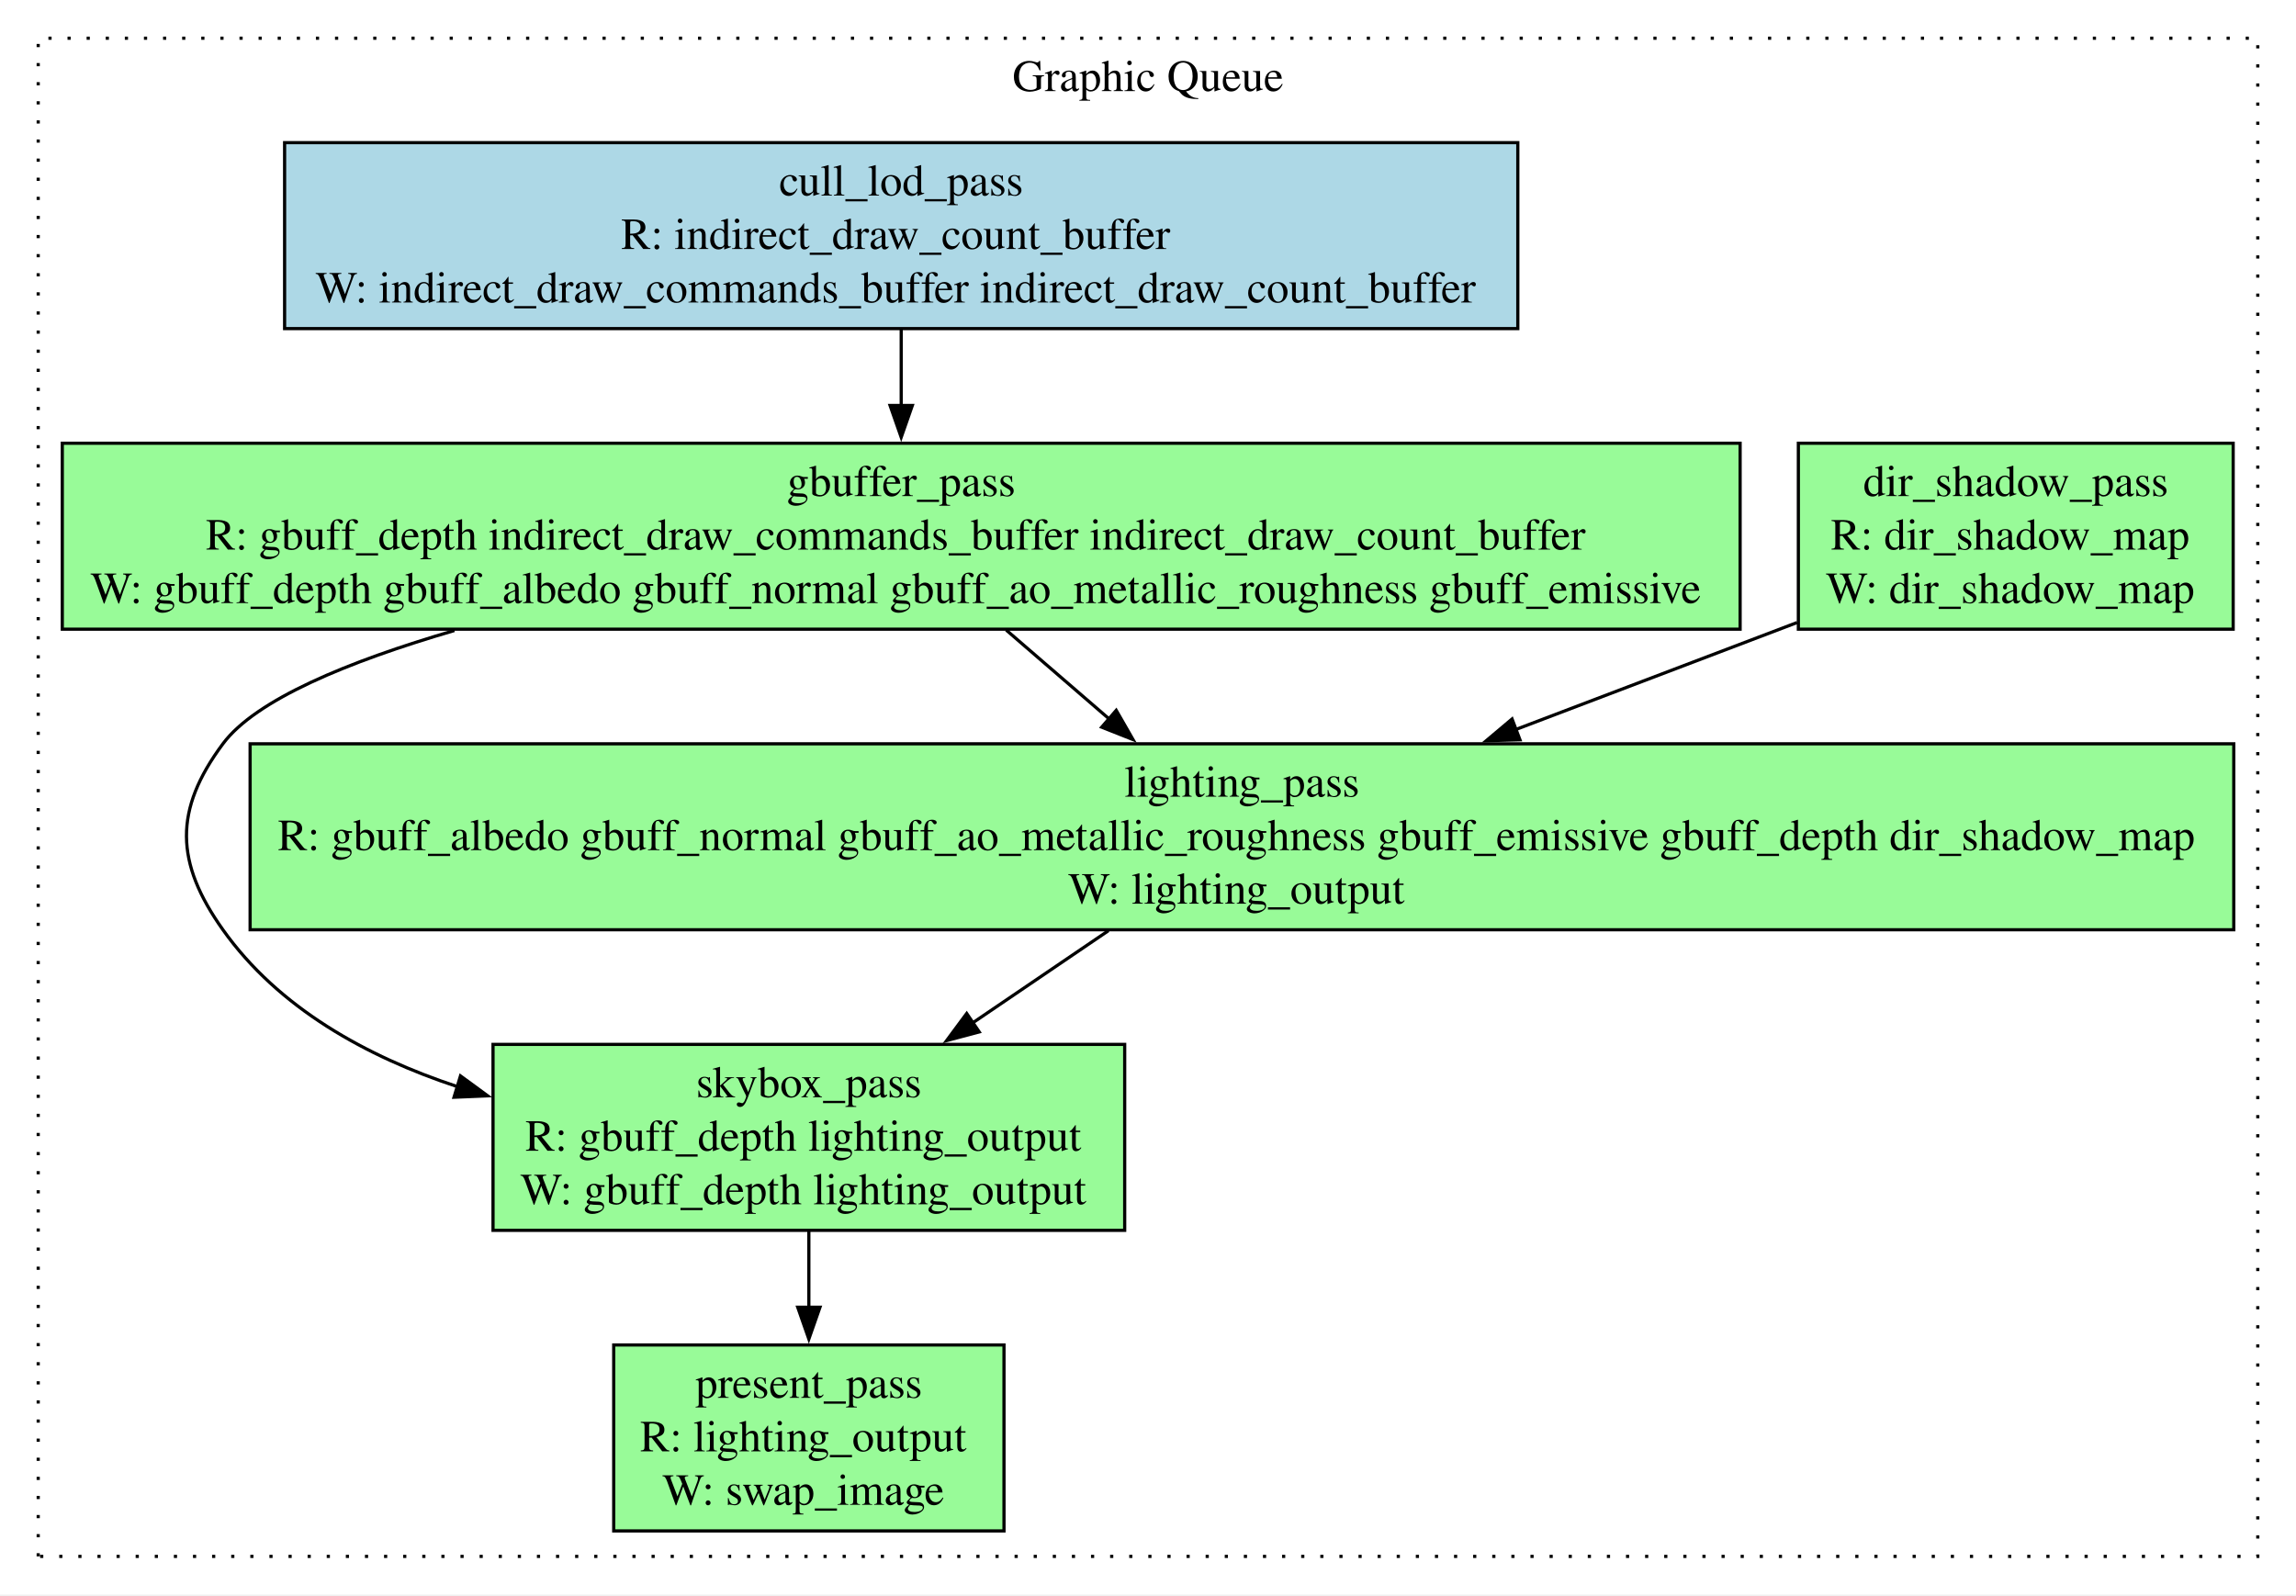
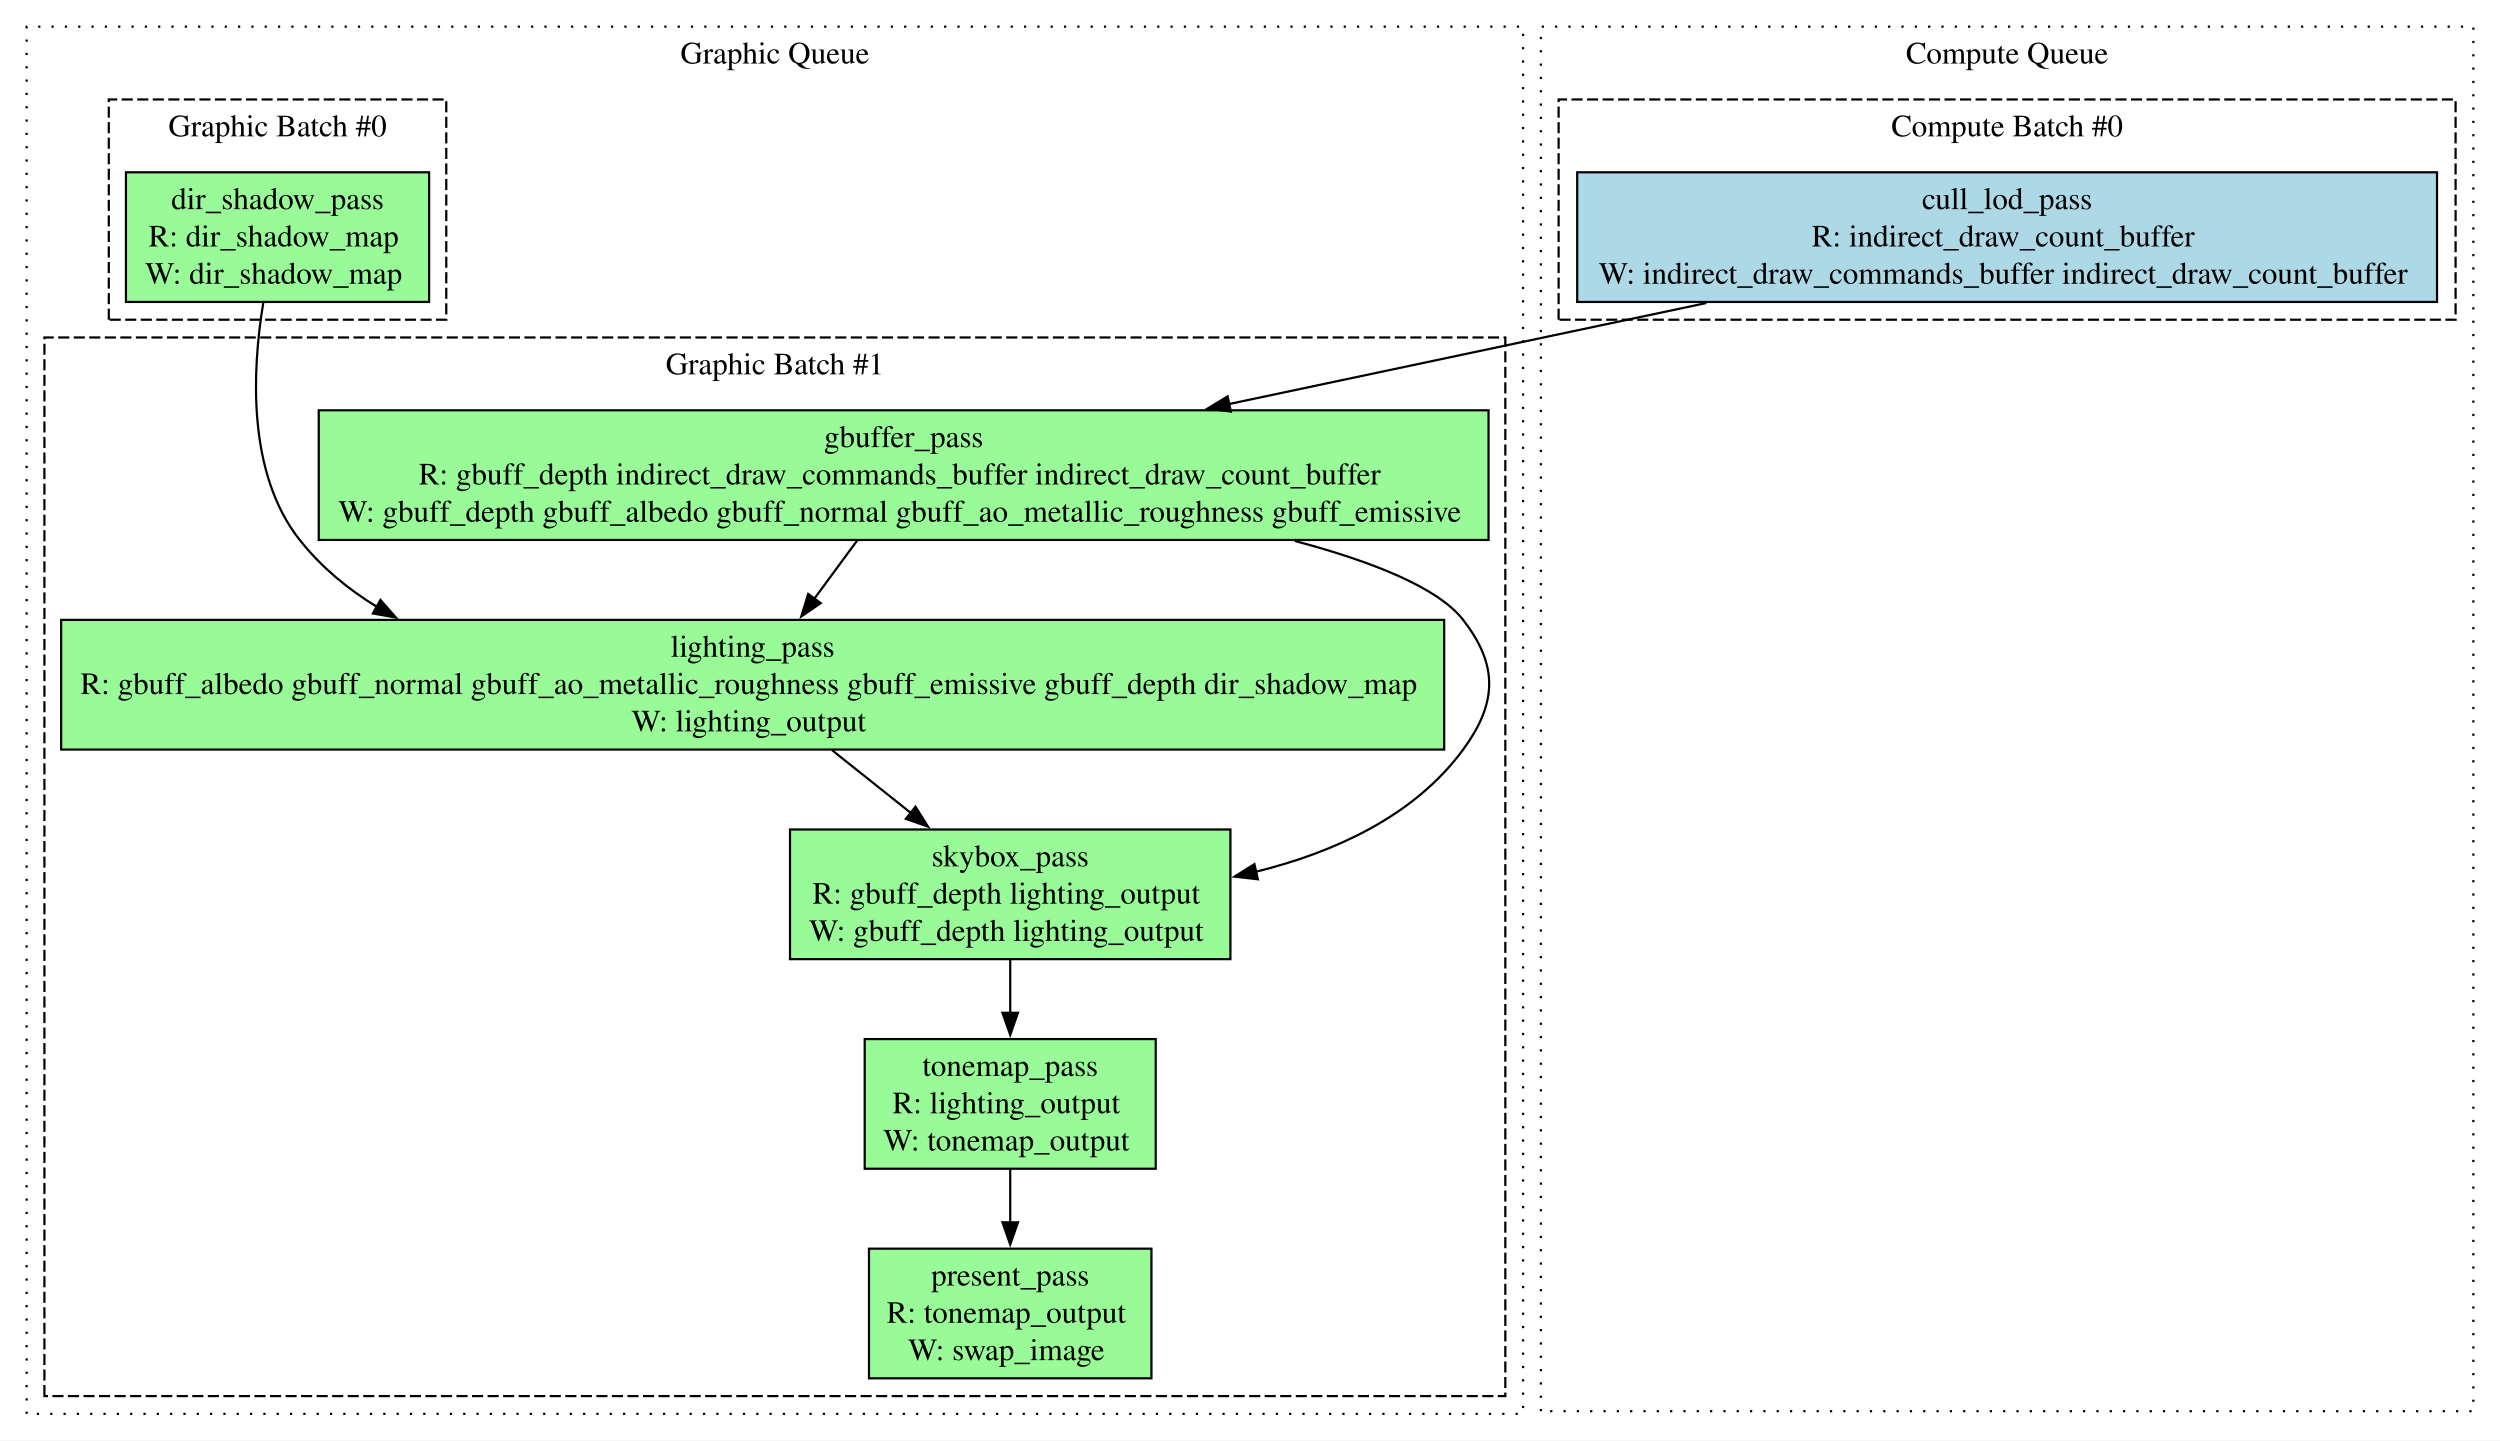
- <svg xmlns="http://www.w3.org/2000/svg" width="721pt" height="501pt" viewBox="0.00 0.00 721.00 501.00">
-   <g id="graph0" class="graph" transform="scale(1 1) rotate(0) translate(4 496.8)">
-     <polygon fill="white" stroke="none" points="-4,4 -4,-496.8 717,-496.8 717,4 -4,4" />
+ <svg xmlns="http://www.w3.org/2000/svg" width="1126pt" height="649pt" viewBox="0.00 0.00 1126.00 649.00">
+   <g id="graph0" class="graph" transform="scale(1 1) rotate(0) translate(4 644.8)">
+     <polygon fill="white" stroke="none" points="-4,4 -4,-644.8 1122,-644.8 1122,4 -4,4" />
    <g id="clust1" class="cluster">
-       <polygon fill="none" stroke="black" stroke-dasharray="1,5" points="8,-8 8,-484.8 705,-484.8 705,-8 8,-8" />
-       <text xml:space="preserve" text-anchor="middle" x="356.5" y="-468.2" font-family="Times,serif" font-size="14.00">Graphic Queue</text>
+       <polygon fill="none" stroke="black" stroke-dasharray="1,5" points="8,-8 8,-632.8 682,-632.8 682,-8 8,-8" />
+       <text xml:space="preserve" text-anchor="middle" x="345" y="-616.2" font-family="Times,serif" font-size="14.00">Graphic Queue</text>
    </g>
+     <g id="clust2" class="cluster">
+       <polygon fill="none" stroke="black" stroke-dasharray="5,2" points="45,-500.8 45,-600 197,-600 197,-500.8 45,-500.8" />
+       <text xml:space="preserve" text-anchor="middle" x="121" y="-583.4" font-family="Times,serif" font-size="14.00">Graphic Batch #0</text>
+     </g>
+     <g id="clust3" class="cluster">
+       <polygon fill="none" stroke="black" stroke-dasharray="5,2" points="16,-16 16,-492.8 674,-492.8 674,-16 16,-16" />
+       <text xml:space="preserve" text-anchor="middle" x="345" y="-476.2" font-family="Times,serif" font-size="14.00">Graphic Batch #1</text>
+     </g>
+     <g id="clust4" class="cluster">
+       <polygon fill="none" stroke="black" stroke-dasharray="1,5" points="690,-9.2 690,-632.8 1110,-632.8 1110,-9.2 690,-9.2" />
+       <text xml:space="preserve" text-anchor="middle" x="900" y="-616.2" font-family="Times,serif" font-size="14.00">Compute Queue</text>
+     </g>
+     <g id="clust5" class="cluster">
+       <polygon fill="none" stroke="black" stroke-dasharray="5,2" points="698,-500.8 698,-600 1102,-600 1102,-500.8 698,-500.8" />
+       <text xml:space="preserve" text-anchor="middle" x="900" y="-583.4" font-family="Times,serif" font-size="14.00">Compute Batch #0</text>
+     </g>
+     <g id="clust6" class="cluster">
+ </g>
    <g id="node1" class="node">
-       <polygon fill="lightblue" stroke="black" points="472.63,-452 85.37,-452 85.37,-393.6 472.63,-393.6 472.63,-452" />
-       <text xml:space="preserve" text-anchor="middle" x="279" y="-435.4" font-family="Times,serif" font-size="14.00">cull_lod_pass</text>
-       <text xml:space="preserve" text-anchor="middle" x="279" y="-418.6" font-family="Times,serif" font-size="14.00">R: indirect_draw_count_buffer </text>
-       <text xml:space="preserve" text-anchor="middle" x="279" y="-401.8" font-family="Times,serif" font-size="14.00">W: indirect_draw_commands_buffer indirect_draw_count_buffer </text>
+       <polygon fill="palegreen" stroke="black" points="189.27,-567.2 52.73,-567.2 52.73,-508.8 189.27,-508.8 189.27,-567.2" />
+       <text xml:space="preserve" text-anchor="middle" x="121" y="-550.6" font-family="Times,serif" font-size="14.00">dir_shadow_pass</text>
+       <text xml:space="preserve" text-anchor="middle" x="121" y="-533.8" font-family="Times,serif" font-size="14.00">R: dir_shadow_map </text>
+       <text xml:space="preserve" text-anchor="middle" x="121" y="-517" font-family="Times,serif" font-size="14.00">W: dir_shadow_map </text>
    </g>
    <g id="node3" class="node">
-       <polygon fill="palegreen" stroke="black" points="542.44,-357.6 15.56,-357.6 15.56,-299.2 542.44,-299.2 542.44,-357.6" />
-       <text xml:space="preserve" text-anchor="middle" x="279" y="-341" font-family="Times,serif" font-size="14.00">gbuffer_pass</text>
-       <text xml:space="preserve" text-anchor="middle" x="279" y="-324.2" font-family="Times,serif" font-size="14.00">R: gbuff_depth indirect_draw_commands_buffer indirect_draw_count_buffer </text>
-       <text xml:space="preserve" text-anchor="middle" x="279" y="-307.4" font-family="Times,serif" font-size="14.00">W: gbuff_depth gbuff_albedo gbuff_normal gbuff_ao_metallic_roughness gbuff_emissive </text>
+       <polygon fill="palegreen" stroke="black" points="646.46,-365.6 23.54,-365.6 23.54,-307.2 646.46,-307.2 646.46,-365.6" />
+       <text xml:space="preserve" text-anchor="middle" x="335" y="-349" font-family="Times,serif" font-size="14.00">lighting_pass</text>
+       <text xml:space="preserve" text-anchor="middle" x="335" y="-332.2" font-family="Times,serif" font-size="14.00">R: gbuff_albedo gbuff_normal gbuff_ao_metallic_roughness gbuff_emissive gbuff_depth dir_shadow_map </text>
+       <text xml:space="preserve" text-anchor="middle" x="335" y="-315.4" font-family="Times,serif" font-size="14.00">W: lighting_output </text>
    </g>
-     <g id="edge1" class="edge">
-       <path fill="none" stroke="black" d="M279,-393.32C279,-385.77 279,-377.47 279,-369.43" />
-       <polygon fill="black" stroke="black" points="282.5,-369.46 279,-359.46 275.5,-369.46 282.5,-369.46" />
+     <g id="edge7" class="edge">
+       <path fill="none" stroke="black" d="M114.56,-508.3C109.62,-478.38 107.15,-431.72 131,-401.6 140.65,-389.42 152.59,-379.51 165.82,-371.45" />
+       <polygon fill="black" stroke="black" points="167.35,-374.6 174.35,-366.64 163.92,-368.5 167.35,-374.6" />
    </g>
    <g id="node2" class="node">
-       <polygon fill="palegreen" stroke="black" points="697.27,-357.6 560.73,-357.6 560.73,-299.2 697.27,-299.2 697.27,-357.6" />
-       <text xml:space="preserve" text-anchor="middle" x="629" y="-341" font-family="Times,serif" font-size="14.00">dir_shadow_pass</text>
-       <text xml:space="preserve" text-anchor="middle" x="629" y="-324.2" font-family="Times,serif" font-size="14.00">R: dir_shadow_map </text>
-       <text xml:space="preserve" text-anchor="middle" x="629" y="-307.4" font-family="Times,serif" font-size="14.00">W: dir_shadow_map </text>
+       <polygon fill="palegreen" stroke="black" points="666.44,-460 139.56,-460 139.56,-401.6 666.44,-401.6 666.44,-460" />
+       <text xml:space="preserve" text-anchor="middle" x="403" y="-443.4" font-family="Times,serif" font-size="14.00">gbuffer_pass</text>
+       <text xml:space="preserve" text-anchor="middle" x="403" y="-426.6" font-family="Times,serif" font-size="14.00">R: gbuff_depth indirect_draw_commands_buffer indirect_draw_count_buffer </text>
+       <text xml:space="preserve" text-anchor="middle" x="403" y="-409.8" font-family="Times,serif" font-size="14.00">W: gbuff_depth gbuff_albedo gbuff_normal gbuff_ao_metallic_roughness gbuff_emissive </text>
+     </g>
+     <g id="edge8" class="edge">
+       <path fill="none" stroke="black" d="M382.04,-401.32C375.97,-393.07 369.24,-383.92 362.81,-375.19" />
+       <polygon fill="black" stroke="black" points="365.65,-373.14 356.9,-367.16 360.01,-377.29 365.65,-373.14" />
    </g>
    <g id="node4" class="node">
-       <polygon fill="palegreen" stroke="black" points="697.46,-263.2 74.54,-263.2 74.54,-204.8 697.46,-204.8 697.46,-263.2" />
-       <text xml:space="preserve" text-anchor="middle" x="386" y="-246.6" font-family="Times,serif" font-size="14.00">lighting_pass</text>
-       <text xml:space="preserve" text-anchor="middle" x="386" y="-229.8" font-family="Times,serif" font-size="14.00">R: gbuff_albedo gbuff_normal gbuff_ao_metallic_roughness gbuff_emissive gbuff_depth dir_shadow_map </text>
-       <text xml:space="preserve" text-anchor="middle" x="386" y="-213" font-family="Times,serif" font-size="14.00">W: lighting_output </text>
+       <polygon fill="palegreen" stroke="black" points="550.18,-271.2 351.82,-271.2 351.82,-212.8 550.18,-212.8 550.18,-271.2" />
+       <text xml:space="preserve" text-anchor="middle" x="451" y="-254.6" font-family="Times,serif" font-size="14.00">skybox_pass</text>
+       <text xml:space="preserve" text-anchor="middle" x="451" y="-237.8" font-family="Times,serif" font-size="14.00">R: gbuff_depth lighting_output </text>
+       <text xml:space="preserve" text-anchor="middle" x="451" y="-221" font-family="Times,serif" font-size="14.00">W: gbuff_depth lighting_output </text>
    </g>
-     <g id="edge2" class="edge">
-       <path fill="none" stroke="black" d="M560.34,-301.29C532.84,-290.84 500.86,-278.67 471.85,-267.64" />
-       <polygon fill="black" stroke="black" points="473.31,-264.46 462.72,-264.17 470.83,-271 473.31,-264.46" />
+     <g id="edge9" class="edge">
+       <path fill="none" stroke="black" d="M579.23,-401.14C614.25,-391.84 643.75,-380.08 655,-365.6 670.93,-345.11 670.35,-328.13 655,-307.2 633.06,-277.29 597.17,-260.95 561.56,-252.14" />
+       <polygon fill="black" stroke="black" points="562.54,-248.77 552.01,-249.97 560.99,-255.6 562.54,-248.77" />
    </g>
-     <g id="edge3" class="edge">
-       <path fill="none" stroke="black" d="M311.98,-298.92C322.25,-290.05 333.71,-280.16 344.49,-270.85" />
-       <polygon fill="black" stroke="black" points="346.52,-273.72 351.8,-264.53 341.95,-268.42 346.52,-273.72" />
+     <g id="edge10" class="edge">
+       <path fill="none" stroke="black" d="M370.75,-306.92C382,-297.96 394.56,-287.96 406.34,-278.57" />
+       <polygon fill="black" stroke="black" points="408.34,-281.45 413.98,-272.49 403.98,-275.98 408.34,-281.45" />
    </g>
    <g id="node5" class="node">
-       <polygon fill="palegreen" stroke="black" points="349.18,-168.8 150.82,-168.8 150.82,-110.4 349.18,-110.4 349.18,-168.8" />
-       <text xml:space="preserve" text-anchor="middle" x="250" y="-152.2" font-family="Times,serif" font-size="14.00">skybox_pass</text>
-       <text xml:space="preserve" text-anchor="middle" x="250" y="-135.4" font-family="Times,serif" font-size="14.00">R: gbuff_depth lighting_output </text>
-       <text xml:space="preserve" text-anchor="middle" x="250" y="-118.6" font-family="Times,serif" font-size="14.00">W: gbuff_depth lighting_output </text>
+       <polygon fill="palegreen" stroke="black" points="516.54,-176.8 385.46,-176.8 385.46,-118.4 516.54,-118.4 516.54,-176.8" />
+       <text xml:space="preserve" text-anchor="middle" x="451" y="-160.2" font-family="Times,serif" font-size="14.00">tonemap_pass</text>
+       <text xml:space="preserve" text-anchor="middle" x="451" y="-143.4" font-family="Times,serif" font-size="14.00">R: lighting_output </text>
+       <text xml:space="preserve" text-anchor="middle" x="451" y="-126.6" font-family="Times,serif" font-size="14.00">W: tonemap_output </text>
    </g>
-     <g id="edge4" class="edge">
-       <path fill="none" stroke="black" d="M138.7,-298.78C105.28,-289.03 76.28,-277.03 66,-263.2 50.52,-242.37 50.97,-225.96 66,-204.8 83.46,-180.22 111.06,-164.97 139.62,-155.54" />
-       <polygon fill="black" stroke="black" points="140.6,-158.9 149.15,-152.64 138.57,-152.2 140.6,-158.9" />
-     </g>
-     <g id="edge5" class="edge">
-       <path fill="none" stroke="black" d="M344.09,-204.52C330.51,-195.3 315.31,-184.97 301.14,-175.35" />
-       <polygon fill="black" stroke="black" points="303.5,-172.72 293.26,-169.99 299.57,-178.51 303.5,-172.72" />
+     <g id="edge11" class="edge">
+       <path fill="none" stroke="black" d="M451,-212.52C451,-204.97 451,-196.67 451,-188.63" />
+       <polygon fill="black" stroke="black" points="454.5,-188.66 451,-178.66 447.5,-188.66 454.5,-188.66" />
    </g>
    <g id="node6" class="node">
-       <polygon fill="palegreen" stroke="black" points="311.28,-74.4 188.72,-74.4 188.72,-16 311.28,-16 311.28,-74.4" />
-       <text xml:space="preserve" text-anchor="middle" x="250" y="-57.8" font-family="Times,serif" font-size="14.00">present_pass</text>
-       <text xml:space="preserve" text-anchor="middle" x="250" y="-41" font-family="Times,serif" font-size="14.00">R: lighting_output </text>
-       <text xml:space="preserve" text-anchor="middle" x="250" y="-24.2" font-family="Times,serif" font-size="14.00">W: swap_image </text>
+       <polygon fill="palegreen" stroke="black" points="514.61,-82.4 387.39,-82.4 387.39,-24 514.61,-24 514.61,-82.4" />
+       <text xml:space="preserve" text-anchor="middle" x="451" y="-65.8" font-family="Times,serif" font-size="14.00">present_pass</text>
+       <text xml:space="preserve" text-anchor="middle" x="451" y="-49" font-family="Times,serif" font-size="14.00">R: tonemap_output </text>
+       <text xml:space="preserve" text-anchor="middle" x="451" y="-32.2" font-family="Times,serif" font-size="14.00">W: swap_image </text>
+     </g>
+     <g id="edge12" class="edge">
+       <path fill="none" stroke="black" d="M451,-118.12C451,-110.57 451,-102.27 451,-94.23" />
+       <polygon fill="black" stroke="black" points="454.5,-94.26 451,-84.26 447.5,-94.26 454.5,-94.26" />
+     </g>
+     <g id="node7" class="node">
+       <polygon fill="lightblue" stroke="black" points="1093.63,-567.2 706.37,-567.2 706.37,-508.8 1093.63,-508.8 1093.63,-567.2" />
+       <text xml:space="preserve" text-anchor="middle" x="900" y="-550.6" font-family="Times,serif" font-size="14.00">cull_lod_pass</text>
+       <text xml:space="preserve" text-anchor="middle" x="900" y="-533.8" font-family="Times,serif" font-size="14.00">R: indirect_draw_count_buffer </text>
+       <text xml:space="preserve" text-anchor="middle" x="900" y="-517" font-family="Times,serif" font-size="14.00">W: indirect_draw_commands_buffer indirect_draw_count_buffer </text>
    </g>
    <g id="edge6" class="edge">
-       <path fill="none" stroke="black" d="M250,-110.12C250,-102.57 250,-94.27 250,-86.23" />
-       <polygon fill="black" stroke="black" points="253.5,-86.26 250,-76.26 246.5,-86.26 253.5,-86.26" />
+       <path fill="none" stroke="black" d="M764.52,-508.32C697.95,-494.23 617.63,-477.23 549.62,-462.84" />
+       <polygon fill="black" stroke="black" points="550.37,-459.42 539.86,-460.77 548.92,-466.27 550.37,-459.42" />
    </g>
  </g>
</svg>
